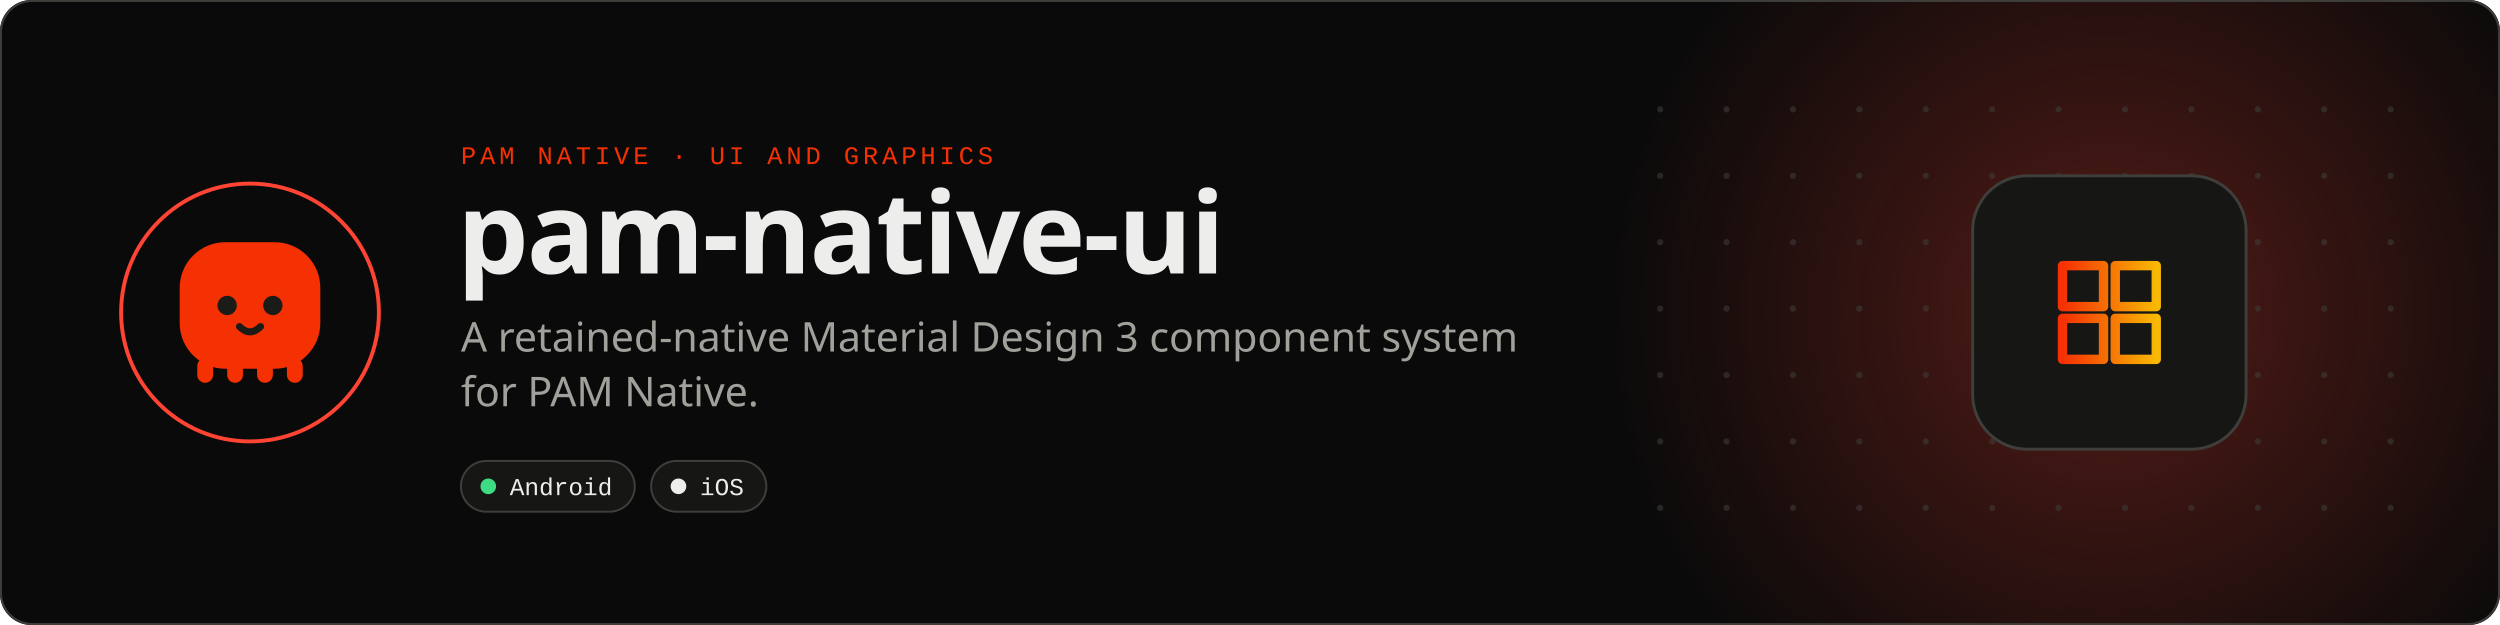
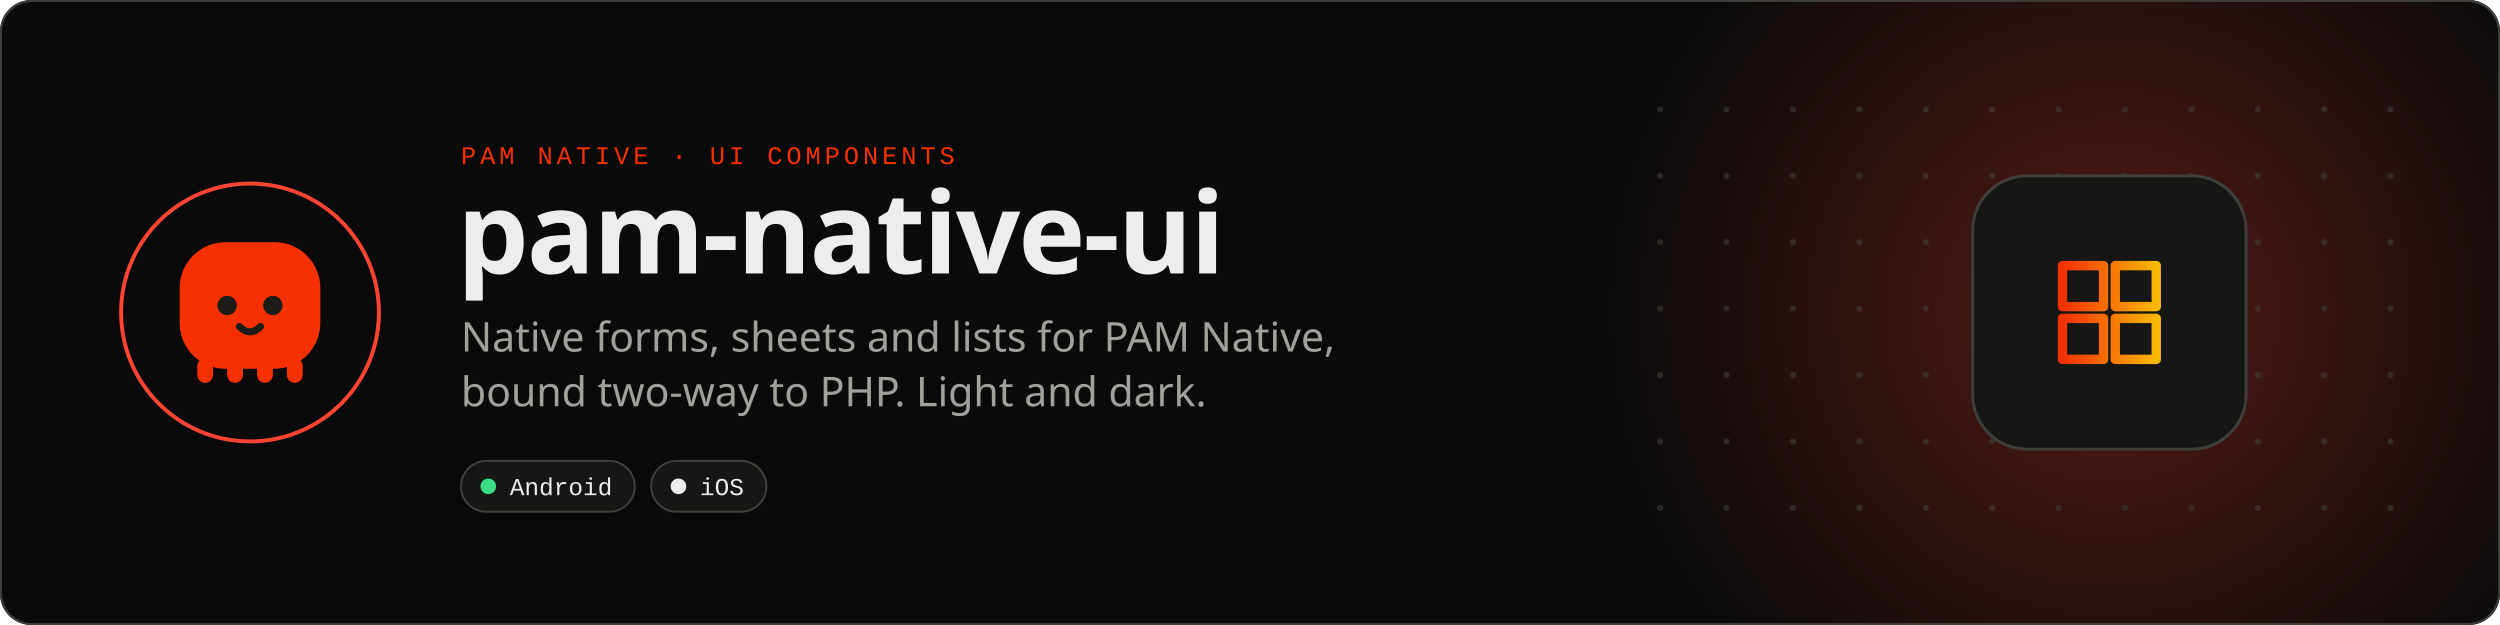
<svg xmlns="http://www.w3.org/2000/svg" viewBox="0 0 1280 320" width="1280" height="320" role="img" aria-label="pam-native-ui: A retained-native Material Design 3 component system for PAM Native.">
  <defs>
    <linearGradient id="pg" x1="0" y1="0" x2="1" y2="0">
      <stop offset="0" stop-color="#f53003" />
      <stop offset="1" stop-color="#f8b803" />
    </linearGradient>
    <radialGradient id="gl">
      <stop offset="0" stop-color="#ff4433" stop-opacity=".30" />
      <stop offset="1" stop-color="#ff4433" stop-opacity="0" />
    </radialGradient>
    <clipPath id="cl">
      <rect width="1280" height="320" rx="16" />
    </clipPath>
  </defs>
  <g clip-path="url(#cl)">
    <rect width="1280" height="320" fill="#0a0a0a" />
    <circle cx="1080" cy="160" r="260" fill="url(#gl)" />
    <g fill="#3e3e3a" opacity=".55">
      <circle cx="850" cy="56" r="1.6" />
      <circle cx="850" cy="90" r="1.6" />
      <circle cx="850" cy="124" r="1.6" />
      <circle cx="850" cy="158" r="1.6" />
      <circle cx="850" cy="192" r="1.6" />
      <circle cx="850" cy="226" r="1.6" />
      <circle cx="850" cy="260" r="1.6" />
      <circle cx="884" cy="56" r="1.6" />
      <circle cx="884" cy="90" r="1.6" />
      <circle cx="884" cy="124" r="1.6" />
      <circle cx="884" cy="158" r="1.6" />
      <circle cx="884" cy="192" r="1.6" />
      <circle cx="884" cy="226" r="1.6" />
      <circle cx="884" cy="260" r="1.6" />
      <circle cx="918" cy="56" r="1.6" />
      <circle cx="918" cy="90" r="1.6" />
      <circle cx="918" cy="124" r="1.6" />
      <circle cx="918" cy="158" r="1.6" />
      <circle cx="918" cy="192" r="1.6" />
      <circle cx="918" cy="226" r="1.6" />
      <circle cx="918" cy="260" r="1.6" />
      <circle cx="952" cy="56" r="1.6" />
      <circle cx="952" cy="90" r="1.6" />
      <circle cx="952" cy="124" r="1.6" />
      <circle cx="952" cy="158" r="1.6" />
      <circle cx="952" cy="192" r="1.6" />
      <circle cx="952" cy="226" r="1.6" />
      <circle cx="952" cy="260" r="1.6" />
      <circle cx="986" cy="56" r="1.6" />
      <circle cx="986" cy="90" r="1.6" />
      <circle cx="986" cy="124" r="1.6" />
      <circle cx="986" cy="158" r="1.6" />
      <circle cx="986" cy="192" r="1.6" />
      <circle cx="986" cy="226" r="1.6" />
      <circle cx="986" cy="260" r="1.6" />
      <circle cx="1020" cy="56" r="1.6" />
      <circle cx="1020" cy="90" r="1.6" />
      <circle cx="1020" cy="124" r="1.6" />
      <circle cx="1020" cy="158" r="1.6" />
      <circle cx="1020" cy="192" r="1.6" />
      <circle cx="1020" cy="226" r="1.6" />
      <circle cx="1020" cy="260" r="1.6" />
      <circle cx="1054" cy="56" r="1.6" />
      <circle cx="1054" cy="90" r="1.6" />
      <circle cx="1054" cy="124" r="1.6" />
      <circle cx="1054" cy="158" r="1.6" />
      <circle cx="1054" cy="192" r="1.6" />
      <circle cx="1054" cy="226" r="1.6" />
      <circle cx="1054" cy="260" r="1.6" />
      <circle cx="1088" cy="56" r="1.6" />
      <circle cx="1088" cy="90" r="1.6" />
      <circle cx="1088" cy="124" r="1.6" />
      <circle cx="1088" cy="158" r="1.6" />
      <circle cx="1088" cy="192" r="1.6" />
      <circle cx="1088" cy="226" r="1.6" />
      <circle cx="1088" cy="260" r="1.6" />
      <circle cx="1122" cy="56" r="1.6" />
      <circle cx="1122" cy="90" r="1.6" />
      <circle cx="1122" cy="124" r="1.6" />
      <circle cx="1122" cy="158" r="1.6" />
      <circle cx="1122" cy="192" r="1.6" />
      <circle cx="1122" cy="226" r="1.6" />
      <circle cx="1122" cy="260" r="1.6" />
      <circle cx="1156" cy="56" r="1.6" />
      <circle cx="1156" cy="90" r="1.6" />
      <circle cx="1156" cy="124" r="1.6" />
      <circle cx="1156" cy="158" r="1.6" />
      <circle cx="1156" cy="192" r="1.6" />
      <circle cx="1156" cy="226" r="1.6" />
      <circle cx="1156" cy="260" r="1.6" />
      <circle cx="1190" cy="56" r="1.6" />
      <circle cx="1190" cy="90" r="1.6" />
      <circle cx="1190" cy="124" r="1.6" />
      <circle cx="1190" cy="158" r="1.6" />
      <circle cx="1190" cy="192" r="1.6" />
      <circle cx="1190" cy="226" r="1.6" />
      <circle cx="1190" cy="260" r="1.6" />
      <circle cx="1224" cy="56" r="1.6" />
      <circle cx="1224" cy="90" r="1.6" />
      <circle cx="1224" cy="124" r="1.6" />
      <circle cx="1224" cy="158" r="1.6" />
      <circle cx="1224" cy="192" r="1.6" />
      <circle cx="1224" cy="226" r="1.6" />
      <circle cx="1224" cy="260" r="1.6" />
    </g>
  </g>
  <rect x=".5" y=".5" width="1279" height="319" rx="16" fill="none" stroke="#3e3e3a" />
  <circle cx="128" cy="160" r="66" fill="#0a0a0a" stroke="#ff4433" stroke-width="2" />
  <circle cx="128" cy="160" r="66" fill="none" stroke="#ff4433">
    <animate attributeName="r" values="66;92" dur="3s" repeatCount="indefinite" />
    <animate attributeName="stroke-opacity" values=".5;0" dur="3s" repeatCount="indefinite" />
  </circle>
  <g transform="translate(74 104.2) scale(.9)">
    <rect x="30" y="88" width="9" height="14" rx="4.5" fill="#f53003" />
    <rect x="47" y="88" width="9" height="14" rx="4.5" fill="#f53003" />
    <rect x="64" y="88" width="9" height="14" rx="4.5" fill="#f53003" />
    <rect x="81" y="88" width="9" height="14" rx="4.5" fill="#f53003" />
    <rect x="20" y="22" width="80" height="72" rx="26" fill="#f53003" />
    <circle cx="47" cy="58" r="5.5" fill="#1b1b18" />
    <circle cx="73" cy="58" r="5.5" fill="#1b1b18" />
    <path d="M54 70q6 6 12 0" stroke="#1b1b18" stroke-width="4" stroke-linecap="round" fill="none" />
  </g>
-   <text x="236" y="84" font-family="ui-monospace, SFMono-Regular, 'SF Mono', Menlo, Consolas, 'Liberation Mono', monospace" font-size="13" letter-spacing="2" fill="#f53003">PAM NATIVE · UI AND GRAPHICS</text>
+   <text x="236" y="84" font-family="ui-monospace, SFMono-Regular, 'SF Mono', Menlo, Consolas, 'Liberation Mono', monospace" font-size="13" letter-spacing="2" fill="#f53003">PAM NATIVE · UI COMPONENTS</text>
  <text x="234" y="140" font-family="-apple-system, BlinkMacSystemFont, 'Segoe UI', 'Noto Sans', Helvetica, Arial, sans-serif" font-weight="700" font-size="58" letter-spacing="-1" fill="#ededec">pam-native-ui</text>
-   <text x="236" y="180" font-family="-apple-system, BlinkMacSystemFont, 'Segoe UI', 'Noto Sans', Helvetica, Arial, sans-serif" font-size="21" fill="#a1a09a">A retained-native Material Design 3 component system</text>
-   <text x="236" y="208" font-family="-apple-system, BlinkMacSystemFont, 'Segoe UI', 'Noto Sans', Helvetica, Arial, sans-serif" font-size="21" fill="#a1a09a">for PAM Native.</text>
+   <text x="236" y="180" font-family="-apple-system, BlinkMacSystemFont, 'Segoe UI', 'Noto Sans', Helvetica, Arial, sans-serif" font-size="21" fill="#a1a09a">Native forms, sheets and lists for PAM Native,</text>
+   <text x="236" y="208" font-family="-apple-system, BlinkMacSystemFont, 'Segoe UI', 'Noto Sans', Helvetica, Arial, sans-serif" font-size="21" fill="#a1a09a">bound two-way to PHP. Light and dark.</text>
  <rect x="236" y="236" width="89" height="26" rx="13" fill="#161615" stroke="#3e3e3a" />
  <circle cx="250" cy="249" r="4" fill="#3ddc84" />
  <text x="261" y="253.5" font-family="ui-monospace, SFMono-Regular, 'SF Mono', Menlo, Consolas, 'Liberation Mono', monospace" font-size="12.5" fill="#ededec">Android</text>
  <rect x="333.375" y="236" width="59" height="26" rx="13" fill="#161615" stroke="#3e3e3a" />
  <circle cx="347.375" cy="249" r="4" fill="#ededec" />
  <text x="358.375" y="253.5" font-family="ui-monospace, SFMono-Regular, 'SF Mono', Menlo, Consolas, 'Liberation Mono', monospace" font-size="12.5" fill="#ededec">iOS</text>
  <rect x="1010" y="90" width="140" height="140" rx="28" fill="#161615" stroke="#3e3e3a" stroke-width="1.5" />
  <g transform="translate(1044 124) scale(3)" fill="none" stroke="url(#pg)" stroke-width="1.6" stroke-linecap="round" stroke-linejoin="round">
    <path d="M4 4h7v7H4zM13 4h7v7h-7zM4 13h7v7H4zM13 13h7v7h-7z" />
  </g>
</svg>
